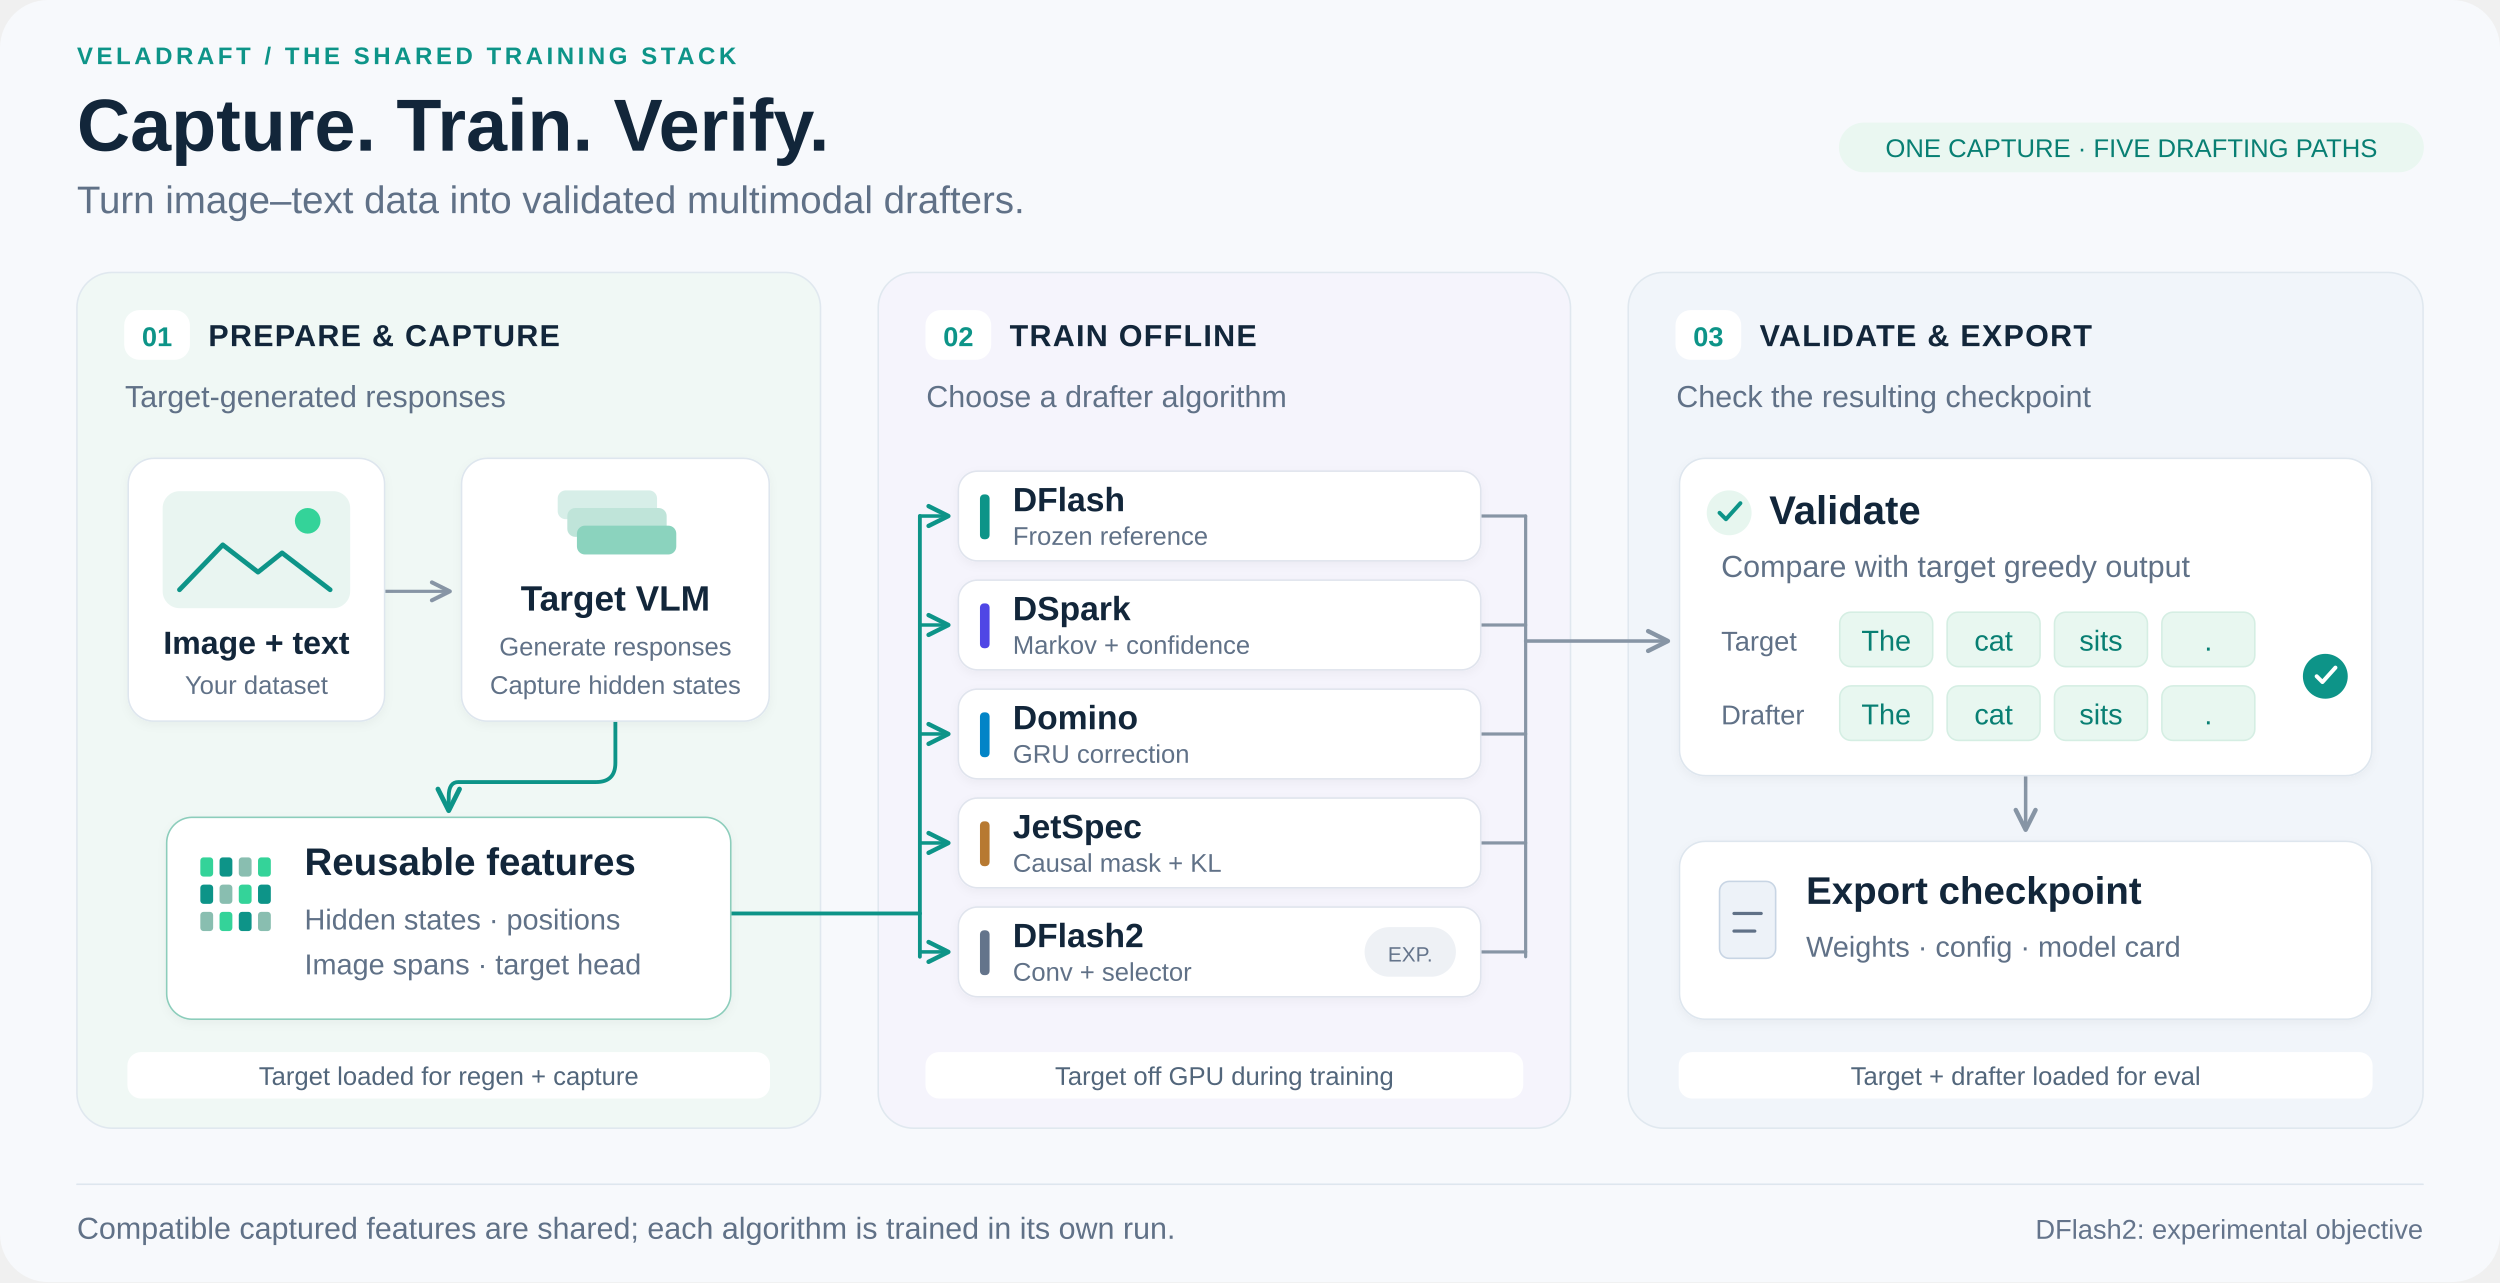
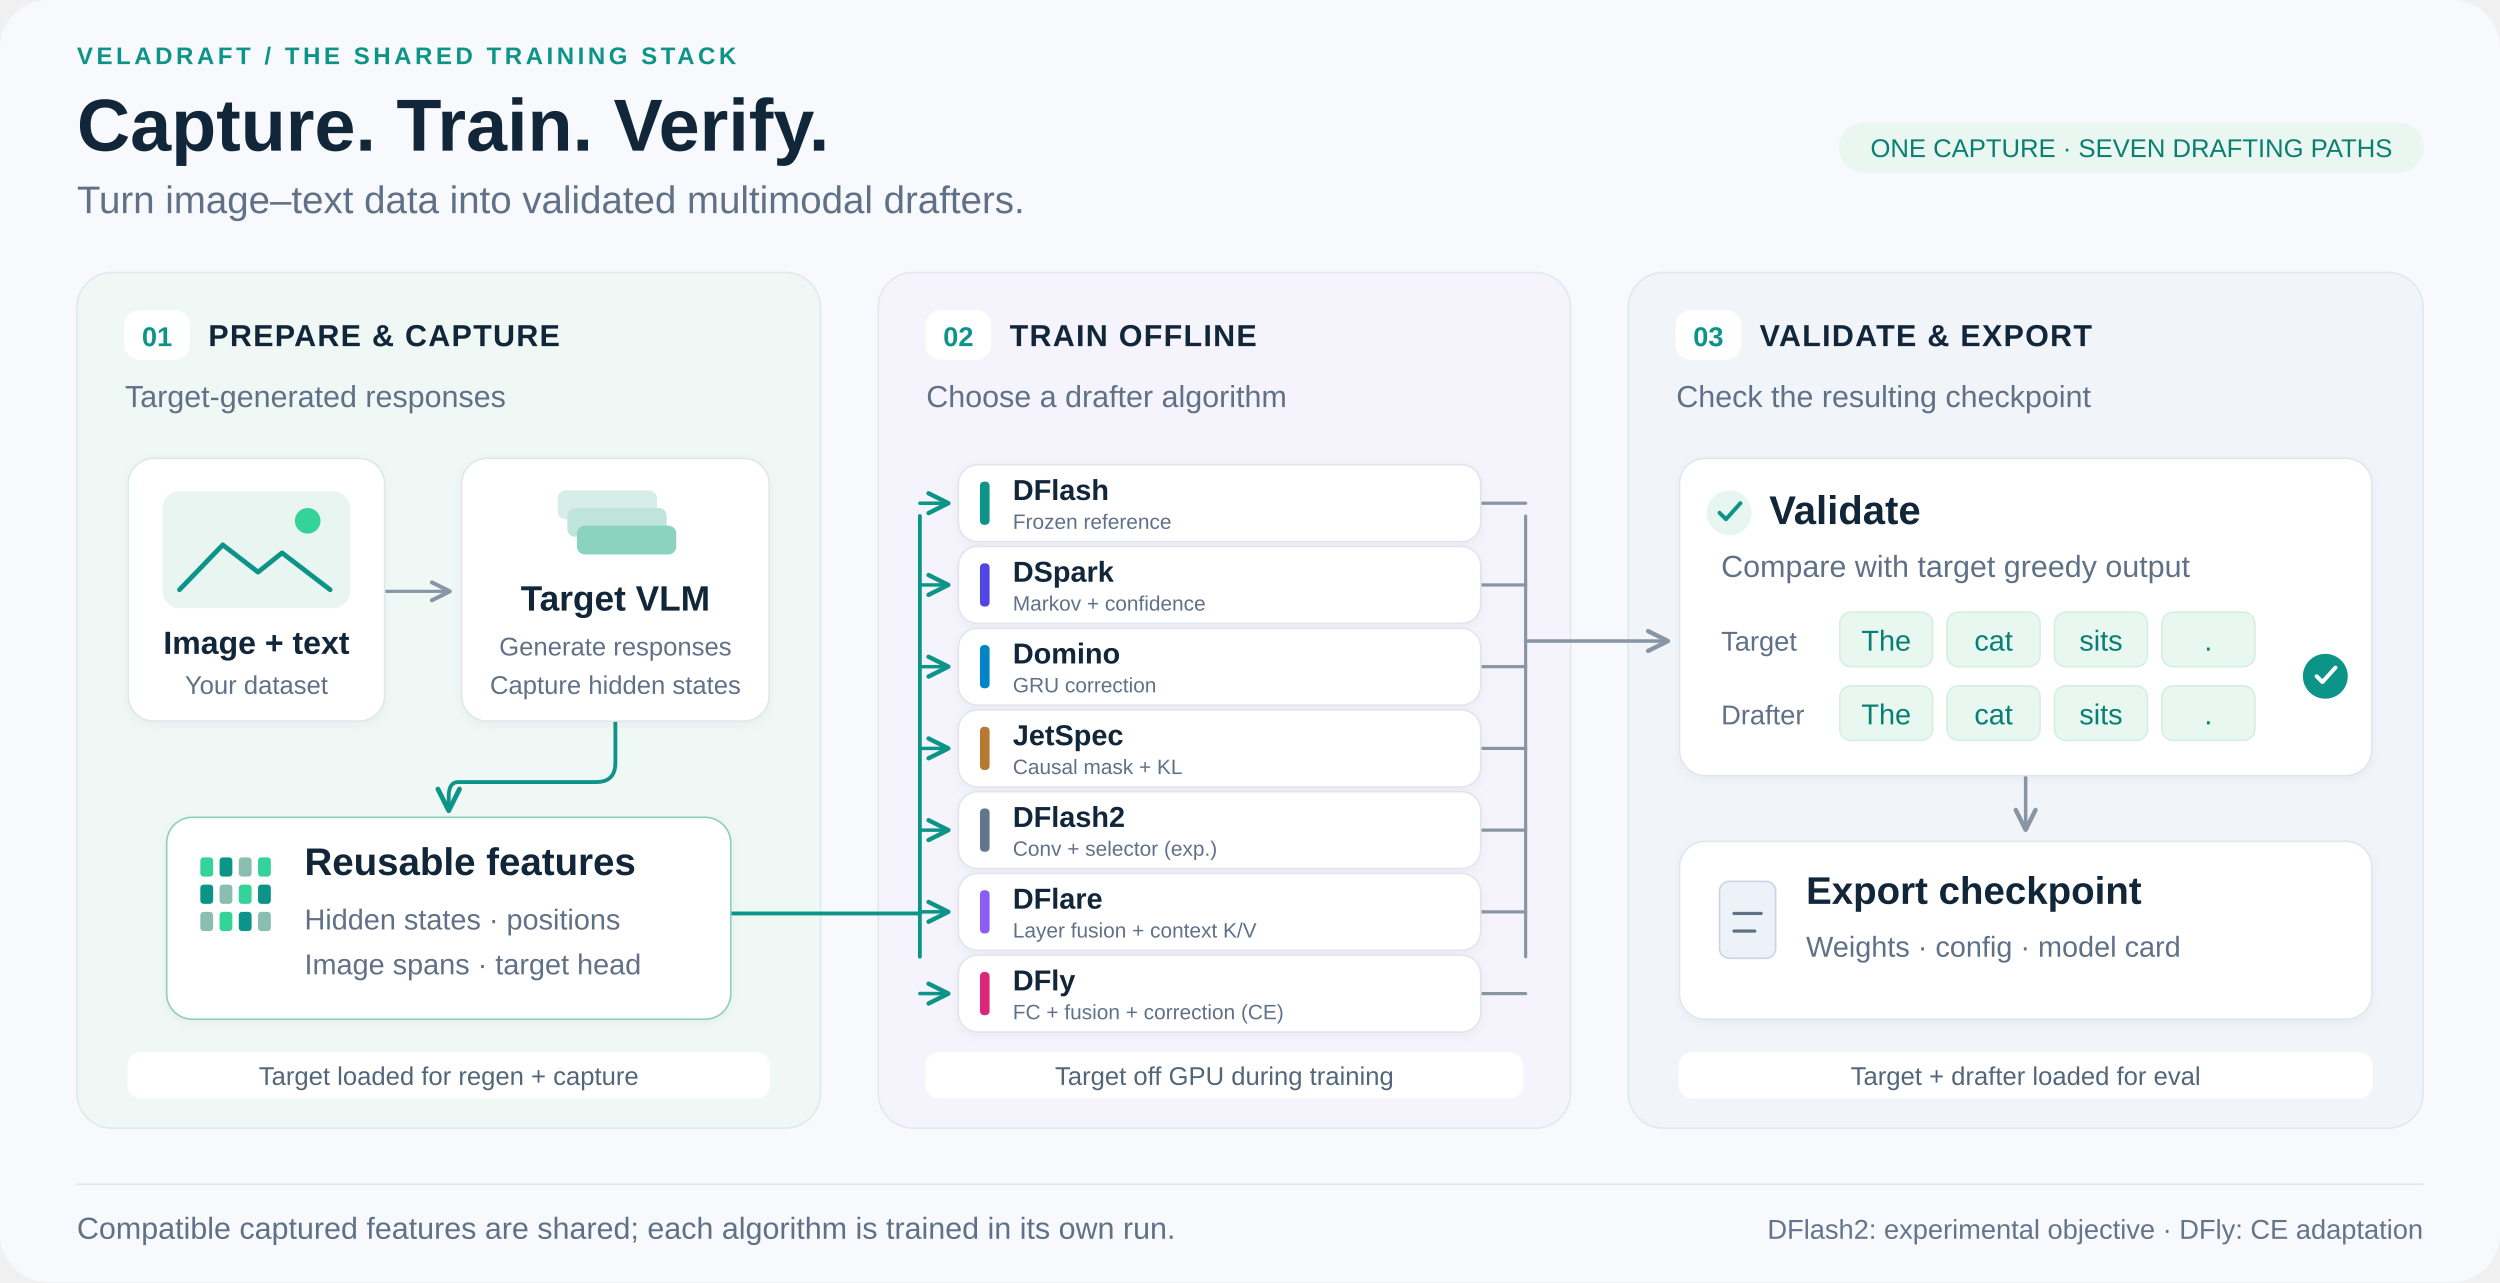
<svg xmlns="http://www.w3.org/2000/svg" width="1560" height="800" viewBox="0 0 1560 800" role="img" aria-labelledby="title desc">
  <defs>
    <marker id="arrow" viewBox="0 0 10 10" refX="8.5" refY="5" markerWidth="7" markerHeight="7" orient="auto">
      <path d="M1 1 L9 5 L1 9" fill="none" stroke="#8795A5" stroke-width="1.8" stroke-linecap="round" stroke-linejoin="round" />
    </marker>
    <marker id="mintArrow" viewBox="0 0 10 10" refX="8.5" refY="5" markerWidth="7" markerHeight="7" orient="auto">
      <path d="M1 1 L9 5 L1 9" fill="none" stroke="#0D9488" stroke-width="1.8" stroke-linecap="round" stroke-linejoin="round" />
    </marker>
    <filter id="shadow" x="-10%" y="-10%" width="120%" height="130%">
      <feGaussianBlur in="SourceAlpha" stdDeviation="3" result="blur" />
      <feOffset in="blur" dx="0" dy="2" result="offset" />
      <feFlood flood-color="#12263A" flood-opacity=".04" result="color" />
      <feComposite in="color" in2="offset" operator="in" result="shade" />
      <feMerge>
        <feMergeNode in="shade" />
        <feMergeNode in="SourceGraphic" />
      </feMerge>
    </filter>
  </defs>
  <rect width="1560" height="800" rx="30" fill="#F7F9FC" />
  <text x="48" y="40" font-family="Arial, Nimbus Sans, sans-serif" font-size="15" font-weight="700" fill="#0D9488" text-anchor="start" letter-spacing="2.2">VELADRAFT / THE SHARED TRAINING STACK</text>
  <text x="48" y="94" font-family="Arial, Nimbus Sans, sans-serif" font-size="46" font-weight="700" fill="#12263A" text-anchor="start">Capture. Train. Verify.</text>
  <text x="48" y="133" font-family="Arial, Nimbus Sans, sans-serif" font-size="24" font-weight="400" fill="#607187" text-anchor="start">Turn image–text data into validated multimodal drafters.</text>
  <rect x="1148" y="77" width="364" height="30" rx="15" fill="#EAF7F1" stroke="#EAF7F1" />
-   <text x="1330.0" y="98" font-family="Arial, Nimbus Sans, sans-serif" font-size="16" font-weight="500" fill="#087F73" text-anchor="middle">ONE CAPTURE · FIVE DRAFTING PATHS</text>
+   <text x="1330.0" y="98" font-family="Arial, Nimbus Sans, sans-serif" font-size="16" font-weight="500" fill="#087F73" text-anchor="middle">ONE CAPTURE · SEVEN DRAFTING PATHS</text>
  <rect x="48" y="170" width="464" height="534" rx="22" fill="#F0F8F5" stroke="#E0E8EF" />
  <rect x="78" y="194" width="40" height="30" rx="9" fill="#FFFFFF" stroke="#FFFFFF" />
  <text x="98" y="216" font-family="Arial, Nimbus Sans, sans-serif" font-size="17" font-weight="700" fill="#0D9488" text-anchor="middle">01</text>
  <text x="130" y="216" font-family="Arial, Nimbus Sans, sans-serif" font-size="19" font-weight="700" fill="#12263A" text-anchor="start" letter-spacing=".8">PREPARE &amp; CAPTURE</text>
  <text x="78" y="254" font-family="Arial, Nimbus Sans, sans-serif" font-size="19" font-weight="400" fill="#607187" text-anchor="start">Target-generated responses</text>
  <rect x="548" y="170" width="432" height="534" rx="22" fill="#F5F4FC" stroke="#E0E8EF" />
  <rect x="578" y="194" width="40" height="30" rx="9" fill="#FFFFFF" stroke="#FFFFFF" />
  <text x="598" y="216" font-family="Arial, Nimbus Sans, sans-serif" font-size="17" font-weight="700" fill="#0D9488" text-anchor="middle">02</text>
  <text x="630" y="216" font-family="Arial, Nimbus Sans, sans-serif" font-size="19" font-weight="700" fill="#12263A" text-anchor="start" letter-spacing=".8">TRAIN OFFLINE</text>
  <text x="578" y="254" font-family="Arial, Nimbus Sans, sans-serif" font-size="19" font-weight="400" fill="#607187" text-anchor="start">Choose a drafter algorithm</text>
  <rect x="1016" y="170" width="496" height="534" rx="22" fill="#F1F5FA" stroke="#E0E8EF" />
  <rect x="1046" y="194" width="40" height="30" rx="9" fill="#FFFFFF" stroke="#FFFFFF" />
  <text x="1066" y="216" font-family="Arial, Nimbus Sans, sans-serif" font-size="17" font-weight="700" fill="#0D9488" text-anchor="middle">03</text>
  <text x="1098" y="216" font-family="Arial, Nimbus Sans, sans-serif" font-size="19" font-weight="700" fill="#12263A" text-anchor="start" letter-spacing=".8">VALIDATE &amp; EXPORT</text>
  <text x="1046" y="254" font-family="Arial, Nimbus Sans, sans-serif" font-size="19" font-weight="400" fill="#607187" text-anchor="start">Check the resulting checkpoint</text>
  <path d="M240 369 H280" fill="none" stroke="#8795A5" stroke-width="2" stroke-linecap="round" stroke-linejoin="round" marker-end="url(#arrow)" />
  <path d="M384 450 V476 Q384 488 372 488 H286 Q280 488 280 497 V505" fill="none" stroke="#0D9488" stroke-width="2.4" stroke-linecap="round" stroke-linejoin="round" marker-end="url(#mintArrow)" />
  <path d="M456 570 H574" fill="none" stroke="#0D9488" stroke-width="2.4" stroke-linecap="round" stroke-linejoin="round" />
  <path d="M574 322 V597" fill="none" stroke="#0D9488" stroke-width="2.4" stroke-linecap="round" stroke-linejoin="round" />
  <path d="M952 322 V597" fill="none" stroke="#8795A5" stroke-width="2" stroke-linecap="round" stroke-linejoin="round" />
  <path d="M952 400 H1040" fill="none" stroke="#8795A5" stroke-width="2.2" stroke-linecap="round" stroke-linejoin="round" marker-end="url(#arrow)" />
  <path d="M1264 484 V517" fill="none" stroke="#8795A5" stroke-width="2.2" stroke-linecap="round" stroke-linejoin="round" marker-end="url(#arrow)" />
  <rect x="80" y="286" width="160" height="164" rx="16" fill="#FFFFFF" stroke="#DEE6EE" filter="url(#shadow)" />
  <rect x="102" y="307" width="116" height="72" rx="10" fill="#E9F5F1" stroke="#E9F5F1" />
  <circle cx="192" cy="325" r="8" fill="#34D399" />
  <path d="M112 368 l27 -28 l22 17 l15 -12 l30 23" fill="none" stroke="#0D9488" stroke-width="3" stroke-linecap="round" stroke-linejoin="round" />
  <text x="160" y="408" font-family="Arial, Nimbus Sans, sans-serif" font-size="20" font-weight="700" fill="#12263A" text-anchor="middle">Image + text</text>
  <text x="160" y="433" font-family="Arial, Nimbus Sans, sans-serif" font-size="16" font-weight="400" fill="#607187" text-anchor="middle">Your dataset</text>
  <rect x="288" y="286" width="192" height="164" rx="16" fill="#FFFFFF" stroke="#DEE6EE" filter="url(#shadow)" />
  <rect x="348" y="306" width="62" height="18" rx="5" fill="#D7EEE8" stroke="none" />
  <rect x="354" y="317" width="62" height="18" rx="5" fill="#BFE4D9" stroke="none" />
  <rect x="360" y="328" width="62" height="18" rx="5" fill="#8BD3BE" stroke="none" />
  <text x="384" y="381" font-family="Arial, Nimbus Sans, sans-serif" font-size="22" font-weight="700" fill="#12263A" text-anchor="middle">Target VLM</text>
  <text x="384" y="409" font-family="Arial, Nimbus Sans, sans-serif" font-size="16" font-weight="400" fill="#607187" text-anchor="middle">Generate responses</text>
  <text x="384" y="433" font-family="Arial, Nimbus Sans, sans-serif" font-size="16" font-weight="400" fill="#607187" text-anchor="middle">Capture hidden states</text>
  <rect x="104" y="510" width="352" height="126" rx="16" fill="#FFFFFF" stroke="#8CCDBB" filter="url(#shadow)" />
  <rect x="125" y="535" width="8" height="12" rx="2" fill="#34D399" stroke="none" />
  <rect x="137" y="535" width="8" height="12" rx="2" fill="#0D9488" stroke="none" />
  <rect x="149" y="535" width="8" height="12" rx="2" fill="#89BEB0" stroke="none" />
  <rect x="161" y="535" width="8" height="12" rx="2" fill="#34D399" stroke="none" />
  <rect x="125" y="552" width="8" height="12" rx="2" fill="#0D9488" stroke="none" />
  <rect x="137" y="552" width="8" height="12" rx="2" fill="#89BEB0" stroke="none" />
  <rect x="149" y="552" width="8" height="12" rx="2" fill="#34D399" stroke="none" />
  <rect x="161" y="552" width="8" height="12" rx="2" fill="#0D9488" stroke="none" />
  <rect x="125" y="569" width="8" height="12" rx="2" fill="#89BEB0" stroke="none" />
  <rect x="137" y="569" width="8" height="12" rx="2" fill="#34D399" stroke="none" />
  <rect x="149" y="569" width="8" height="12" rx="2" fill="#0D9488" stroke="none" />
  <rect x="161" y="569" width="8" height="12" rx="2" fill="#89BEB0" stroke="none" />
  <text x="190" y="546" font-family="Arial, Nimbus Sans, sans-serif" font-size="24" font-weight="700" fill="#12263A" text-anchor="start">Reusable features</text>
  <text x="190" y="580" font-family="Arial, Nimbus Sans, sans-serif" font-size="18" font-weight="400" fill="#607187" text-anchor="start">Hidden states · positions</text>
  <text x="190" y="608" font-family="Arial, Nimbus Sans, sans-serif" font-size="18" font-weight="400" fill="#607187" text-anchor="start">Image spans · target head</text>
-   <path d="M574 322 H591" fill="none" stroke="#0D9488" stroke-width="2.2" stroke-linecap="round" stroke-linejoin="round" marker-end="url(#mintArrow)" />
-   <path d="M924 322 H952" fill="none" stroke="#8795A5" stroke-width="2" stroke-linecap="round" stroke-linejoin="round" />
-   <rect x="598" y="294" width="326" height="56" rx="12" fill="#FFFFFF" stroke="#E0E4ED" filter="url(#shadow)" />
-   <rect x="612" y="309" width="5" height="27" rx="2" fill="#0D9488" stroke="#0D9488" />
-   <text x="632" y="319" font-family="Arial, Nimbus Sans, sans-serif" font-size="21" font-weight="700" fill="#12263A" text-anchor="start">DFlash</text>
-   <text x="632" y="340" font-family="Arial, Nimbus Sans, sans-serif" font-size="16" font-weight="400" fill="#607187" text-anchor="start">Frozen reference</text>
-   <path d="M574 390 H591" fill="none" stroke="#0D9488" stroke-width="2.2" stroke-linecap="round" stroke-linejoin="round" marker-end="url(#mintArrow)" />
-   <path d="M924 390 H952" fill="none" stroke="#8795A5" stroke-width="2" stroke-linecap="round" stroke-linejoin="round" />
-   <rect x="598" y="362" width="326" height="56" rx="12" fill="#FFFFFF" stroke="#E0E4ED" filter="url(#shadow)" />
-   <rect x="612" y="377" width="5" height="27" rx="2" fill="#4F46E5" stroke="#4F46E5" />
-   <text x="632" y="387" font-family="Arial, Nimbus Sans, sans-serif" font-size="21" font-weight="700" fill="#12263A" text-anchor="start">DSpark</text>
-   <text x="632" y="408" font-family="Arial, Nimbus Sans, sans-serif" font-size="16" font-weight="400" fill="#607187" text-anchor="start">Markov + confidence</text>
-   <path d="M574 458 H591" fill="none" stroke="#0D9488" stroke-width="2.2" stroke-linecap="round" stroke-linejoin="round" marker-end="url(#mintArrow)" />
-   <path d="M924 458 H952" fill="none" stroke="#8795A5" stroke-width="2" stroke-linecap="round" stroke-linejoin="round" />
-   <rect x="598" y="430" width="326" height="56" rx="12" fill="#FFFFFF" stroke="#E0E4ED" filter="url(#shadow)" />
-   <rect x="612" y="445" width="5" height="27" rx="2" fill="#0284C7" stroke="#0284C7" />
-   <text x="632" y="455" font-family="Arial, Nimbus Sans, sans-serif" font-size="21" font-weight="700" fill="#12263A" text-anchor="start">Domino</text>
-   <text x="632" y="476" font-family="Arial, Nimbus Sans, sans-serif" font-size="16" font-weight="400" fill="#607187" text-anchor="start">GRU correction</text>
-   <path d="M574 526 H591" fill="none" stroke="#0D9488" stroke-width="2.2" stroke-linecap="round" stroke-linejoin="round" marker-end="url(#mintArrow)" />
-   <path d="M924 526 H952" fill="none" stroke="#8795A5" stroke-width="2" stroke-linecap="round" stroke-linejoin="round" />
-   <rect x="598" y="498" width="326" height="56" rx="12" fill="#FFFFFF" stroke="#E0E4ED" filter="url(#shadow)" />
-   <rect x="612" y="513" width="5" height="27" rx="2" fill="#B77931" stroke="#B77931" />
-   <text x="632" y="523" font-family="Arial, Nimbus Sans, sans-serif" font-size="21" font-weight="700" fill="#12263A" text-anchor="start">JetSpec</text>
-   <text x="632" y="544" font-family="Arial, Nimbus Sans, sans-serif" font-size="16" font-weight="400" fill="#607187" text-anchor="start">Causal mask + KL</text>
-   <path d="M574 594 H591" fill="none" stroke="#0D9488" stroke-width="2.2" stroke-linecap="round" stroke-linejoin="round" marker-end="url(#mintArrow)" />
-   <path d="M924 594 H952" fill="none" stroke="#8795A5" stroke-width="2" stroke-linecap="round" stroke-linejoin="round" />
-   <rect x="598" y="566" width="326" height="56" rx="12" fill="#FFFFFF" stroke="#E0E4ED" filter="url(#shadow)" />
-   <rect x="612" y="581" width="5" height="27" rx="2" fill="#64748B" stroke="#64748B" />
-   <text x="632" y="591" font-family="Arial, Nimbus Sans, sans-serif" font-size="21" font-weight="700" fill="#12263A" text-anchor="start">DFlash2</text>
-   <text x="632" y="612" font-family="Arial, Nimbus Sans, sans-serif" font-size="16" font-weight="400" fill="#607187" text-anchor="start">Conv + selector</text>
-   <rect x="852" y="579" width="56" height="30" rx="15" fill="#EEF1F5" stroke="#EEF1F5" />
-   <text x="880.0" y="600" font-family="Arial, Nimbus Sans, sans-serif" font-size="13" font-weight="500" fill="#64748B" text-anchor="middle">EXP.</text>
+   <path d="M574 314 H591" fill="none" stroke="#0D9488" stroke-width="2.2" stroke-linecap="round" stroke-linejoin="round" marker-end="url(#mintArrow)" />
+   <path d="M924 314 H952" fill="none" stroke="#8795A5" stroke-width="2" stroke-linecap="round" stroke-linejoin="round" />
+   <rect x="598" y="290" width="326" height="48" rx="12" fill="#FFFFFF" stroke="#E0E4ED" filter="url(#shadow)" />
+   <rect x="612" y="301" width="5" height="26" rx="2" fill="#0D9488" stroke="#0D9488" />
+   <text x="632" y="312" font-family="Arial, Nimbus Sans, sans-serif" font-size="18" font-weight="700" fill="#12263A" text-anchor="start">DFlash</text>
+   <text x="632" y="330" font-family="Arial, Nimbus Sans, sans-serif" font-size="13" font-weight="400" fill="#607187" text-anchor="start">Frozen reference</text>
+   <path d="M574 365 H591" fill="none" stroke="#0D9488" stroke-width="2.2" stroke-linecap="round" stroke-linejoin="round" marker-end="url(#mintArrow)" />
+   <path d="M924 365 H952" fill="none" stroke="#8795A5" stroke-width="2" stroke-linecap="round" stroke-linejoin="round" />
+   <rect x="598" y="341" width="326" height="48" rx="12" fill="#FFFFFF" stroke="#E0E4ED" filter="url(#shadow)" />
+   <rect x="612" y="352" width="5" height="26" rx="2" fill="#4F46E5" stroke="#4F46E5" />
+   <text x="632" y="363" font-family="Arial, Nimbus Sans, sans-serif" font-size="18" font-weight="700" fill="#12263A" text-anchor="start">DSpark</text>
+   <text x="632" y="381" font-family="Arial, Nimbus Sans, sans-serif" font-size="13" font-weight="400" fill="#607187" text-anchor="start">Markov + confidence</text>
+   <path d="M574 416 H591" fill="none" stroke="#0D9488" stroke-width="2.2" stroke-linecap="round" stroke-linejoin="round" marker-end="url(#mintArrow)" />
+   <path d="M924 416 H952" fill="none" stroke="#8795A5" stroke-width="2" stroke-linecap="round" stroke-linejoin="round" />
+   <rect x="598" y="392" width="326" height="48" rx="12" fill="#FFFFFF" stroke="#E0E4ED" filter="url(#shadow)" />
+   <rect x="612" y="403" width="5" height="26" rx="2" fill="#0284C7" stroke="#0284C7" />
+   <text x="632" y="414" font-family="Arial, Nimbus Sans, sans-serif" font-size="18" font-weight="700" fill="#12263A" text-anchor="start">Domino</text>
+   <text x="632" y="432" font-family="Arial, Nimbus Sans, sans-serif" font-size="13" font-weight="400" fill="#607187" text-anchor="start">GRU correction</text>
+   <path d="M574 467 H591" fill="none" stroke="#0D9488" stroke-width="2.2" stroke-linecap="round" stroke-linejoin="round" marker-end="url(#mintArrow)" />
+   <path d="M924 467 H952" fill="none" stroke="#8795A5" stroke-width="2" stroke-linecap="round" stroke-linejoin="round" />
+   <rect x="598" y="443" width="326" height="48" rx="12" fill="#FFFFFF" stroke="#E0E4ED" filter="url(#shadow)" />
+   <rect x="612" y="454" width="5" height="26" rx="2" fill="#B77931" stroke="#B77931" />
+   <text x="632" y="465" font-family="Arial, Nimbus Sans, sans-serif" font-size="18" font-weight="700" fill="#12263A" text-anchor="start">JetSpec</text>
+   <text x="632" y="483" font-family="Arial, Nimbus Sans, sans-serif" font-size="13" font-weight="400" fill="#607187" text-anchor="start">Causal mask + KL</text>
+   <path d="M574 518 H591" fill="none" stroke="#0D9488" stroke-width="2.2" stroke-linecap="round" stroke-linejoin="round" marker-end="url(#mintArrow)" />
+   <path d="M924 518 H952" fill="none" stroke="#8795A5" stroke-width="2" stroke-linecap="round" stroke-linejoin="round" />
+   <rect x="598" y="494" width="326" height="48" rx="12" fill="#FFFFFF" stroke="#E0E4ED" filter="url(#shadow)" />
+   <rect x="612" y="505" width="5" height="26" rx="2" fill="#64748B" stroke="#64748B" />
+   <text x="632" y="516" font-family="Arial, Nimbus Sans, sans-serif" font-size="18" font-weight="700" fill="#12263A" text-anchor="start">DFlash2</text>
+   <text x="632" y="534" font-family="Arial, Nimbus Sans, sans-serif" font-size="13" font-weight="400" fill="#607187" text-anchor="start">Conv + selector (exp.)</text>
+   <path d="M574 569 H591" fill="none" stroke="#0D9488" stroke-width="2.2" stroke-linecap="round" stroke-linejoin="round" marker-end="url(#mintArrow)" />
+   <path d="M924 569 H952" fill="none" stroke="#8795A5" stroke-width="2" stroke-linecap="round" stroke-linejoin="round" />
+   <rect x="598" y="545" width="326" height="48" rx="12" fill="#FFFFFF" stroke="#E0E4ED" filter="url(#shadow)" />
+   <rect x="612" y="556" width="5" height="26" rx="2" fill="#8B5CF6" stroke="#8B5CF6" />
+   <text x="632" y="567" font-family="Arial, Nimbus Sans, sans-serif" font-size="18" font-weight="700" fill="#12263A" text-anchor="start">DFlare</text>
+   <text x="632" y="585" font-family="Arial, Nimbus Sans, sans-serif" font-size="13" font-weight="400" fill="#607187" text-anchor="start">Layer fusion + context K/V</text>
+   <path d="M574 620 H591" fill="none" stroke="#0D9488" stroke-width="2.2" stroke-linecap="round" stroke-linejoin="round" marker-end="url(#mintArrow)" />
+   <path d="M924 620 H952" fill="none" stroke="#8795A5" stroke-width="2" stroke-linecap="round" stroke-linejoin="round" />
+   <rect x="598" y="596" width="326" height="48" rx="12" fill="#FFFFFF" stroke="#E0E4ED" filter="url(#shadow)" />
+   <rect x="612" y="607" width="5" height="26" rx="2" fill="#DB2777" stroke="#DB2777" />
+   <text x="632" y="618" font-family="Arial, Nimbus Sans, sans-serif" font-size="18" font-weight="700" fill="#12263A" text-anchor="start">DFly</text>
+   <text x="632" y="636" font-family="Arial, Nimbus Sans, sans-serif" font-size="13" font-weight="400" fill="#607187" text-anchor="start">FC + fusion + correction (CE)</text>
  <rect x="1048" y="286" width="432" height="198" rx="16" fill="#FFFFFF" stroke="#DEE6EE" filter="url(#shadow)" />
  <circle cx="1079" cy="320" r="14" fill="#E7F6EF" />
  <path d="M1073 320 l4 4 l9 -10" fill="none" stroke="#0D9488" stroke-width="2.5" stroke-linecap="round" stroke-linejoin="round" />
  <text x="1104" y="327" font-family="Arial, Nimbus Sans, sans-serif" font-size="25" font-weight="700" fill="#12263A" text-anchor="start">Validate</text>
  <text x="1074" y="360" font-family="Arial, Nimbus Sans, sans-serif" font-size="19" font-weight="400" fill="#607187" text-anchor="start">Compare with target greedy output</text>
  <text x="1074" y="406" font-family="Arial, Nimbus Sans, sans-serif" font-size="17" font-weight="500" fill="#607187" text-anchor="start">Target</text>
  <rect x="1148" y="382" width="58" height="34" rx="7" fill="#E8F7F0" stroke="#D5EEE3" />
  <text x="1177" y="406" font-family="Arial, Nimbus Sans, sans-serif" font-size="18" font-weight="500" fill="#087F73" text-anchor="middle">The</text>
  <rect x="1215" y="382" width="58" height="34" rx="7" fill="#E8F7F0" stroke="#D5EEE3" />
  <text x="1244" y="406" font-family="Arial, Nimbus Sans, sans-serif" font-size="18" font-weight="500" fill="#087F73" text-anchor="middle">cat</text>
  <rect x="1282" y="382" width="58" height="34" rx="7" fill="#E8F7F0" stroke="#D5EEE3" />
  <text x="1311" y="406" font-family="Arial, Nimbus Sans, sans-serif" font-size="18" font-weight="500" fill="#087F73" text-anchor="middle">sits</text>
  <rect x="1349" y="382" width="58" height="34" rx="7" fill="#E8F7F0" stroke="#D5EEE3" />
  <text x="1378" y="406" font-family="Arial, Nimbus Sans, sans-serif" font-size="18" font-weight="500" fill="#087F73" text-anchor="middle">.</text>
  <text x="1074" y="452" font-family="Arial, Nimbus Sans, sans-serif" font-size="17" font-weight="500" fill="#607187" text-anchor="start">Drafter</text>
  <rect x="1148" y="428" width="58" height="34" rx="7" fill="#E8F7F0" stroke="#D5EEE3" />
  <text x="1177" y="452" font-family="Arial, Nimbus Sans, sans-serif" font-size="18" font-weight="500" fill="#087F73" text-anchor="middle">The</text>
  <rect x="1215" y="428" width="58" height="34" rx="7" fill="#E8F7F0" stroke="#D5EEE3" />
  <text x="1244" y="452" font-family="Arial, Nimbus Sans, sans-serif" font-size="18" font-weight="500" fill="#087F73" text-anchor="middle">cat</text>
  <rect x="1282" y="428" width="58" height="34" rx="7" fill="#E8F7F0" stroke="#D5EEE3" />
  <text x="1311" y="452" font-family="Arial, Nimbus Sans, sans-serif" font-size="18" font-weight="500" fill="#087F73" text-anchor="middle">sits</text>
  <rect x="1349" y="428" width="58" height="34" rx="7" fill="#E8F7F0" stroke="#D5EEE3" />
  <text x="1378" y="452" font-family="Arial, Nimbus Sans, sans-serif" font-size="18" font-weight="500" fill="#087F73" text-anchor="middle">.</text>
  <circle cx="1451" cy="422" r="14" fill="#0D9488" />
  <path d="M1445.6 422 l3.6 3.6 l8.1 -9.0" fill="none" stroke="#FFFFFF" stroke-width="2.5" stroke-linecap="round" stroke-linejoin="round" />
  <rect x="1048" y="525" width="432" height="111" rx="16" fill="#FFFFFF" stroke="#DEE6EE" filter="url(#shadow)" />
  <rect x="1073" y="550" width="35" height="48" rx="6" fill="#EDF2F8" stroke="#C8D5E4" />
  <path d="M1082 570 H1099 M1082 581 H1095" fill="none" stroke="#607187" stroke-width="2" stroke-linecap="round" stroke-linejoin="round" />
  <text x="1127" y="564" font-family="Arial, Nimbus Sans, sans-serif" font-size="24" font-weight="700" fill="#12263A" text-anchor="start">Export checkpoint</text>
  <text x="1127" y="597" font-family="Arial, Nimbus Sans, sans-serif" font-size="18" font-weight="400" fill="#607187" text-anchor="start">Weights · config · model card</text>
  <rect x="80" y="657" width="400" height="28" rx="8" fill="#FFFFFF" stroke="#FFFFFF" />
  <text x="280.0" y="677" font-family="Arial, Nimbus Sans, sans-serif" font-size="16" font-weight="500" fill="#52667B" text-anchor="middle">Target loaded for regen + capture</text>
  <rect x="578" y="657" width="372" height="28" rx="8" fill="#FFFFFF" stroke="#FFFFFF" />
  <text x="764.0" y="677" font-family="Arial, Nimbus Sans, sans-serif" font-size="16" font-weight="500" fill="#52667B" text-anchor="middle">Target off GPU during training</text>
  <rect x="1048" y="657" width="432" height="28" rx="8" fill="#FFFFFF" stroke="#FFFFFF" />
  <text x="1264.0" y="677" font-family="Arial, Nimbus Sans, sans-serif" font-size="16" font-weight="500" fill="#52667B" text-anchor="middle">Target + drafter loaded for eval</text>
  <path d="M48 739 H1512" fill="none" stroke="#DEE6EE" stroke-width="1" stroke-linecap="round" stroke-linejoin="round" />
  <text x="48" y="773" font-family="Arial, Nimbus Sans, sans-serif" font-size="19" font-weight="400" fill="#607187" text-anchor="start">Compatible captured features are shared; each algorithm is trained in its own run.</text>
-   <text x="1512" y="773" font-family="Arial, Nimbus Sans, sans-serif" font-size="17" font-weight="400" fill="#64748B" text-anchor="end">DFlash2: experimental objective</text>
+   <text x="1512" y="773" font-family="Arial, Nimbus Sans, sans-serif" font-size="17" font-weight="400" fill="#64748B" text-anchor="end">DFlash2: experimental objective · DFly: CE adaptation</text>
</svg>
